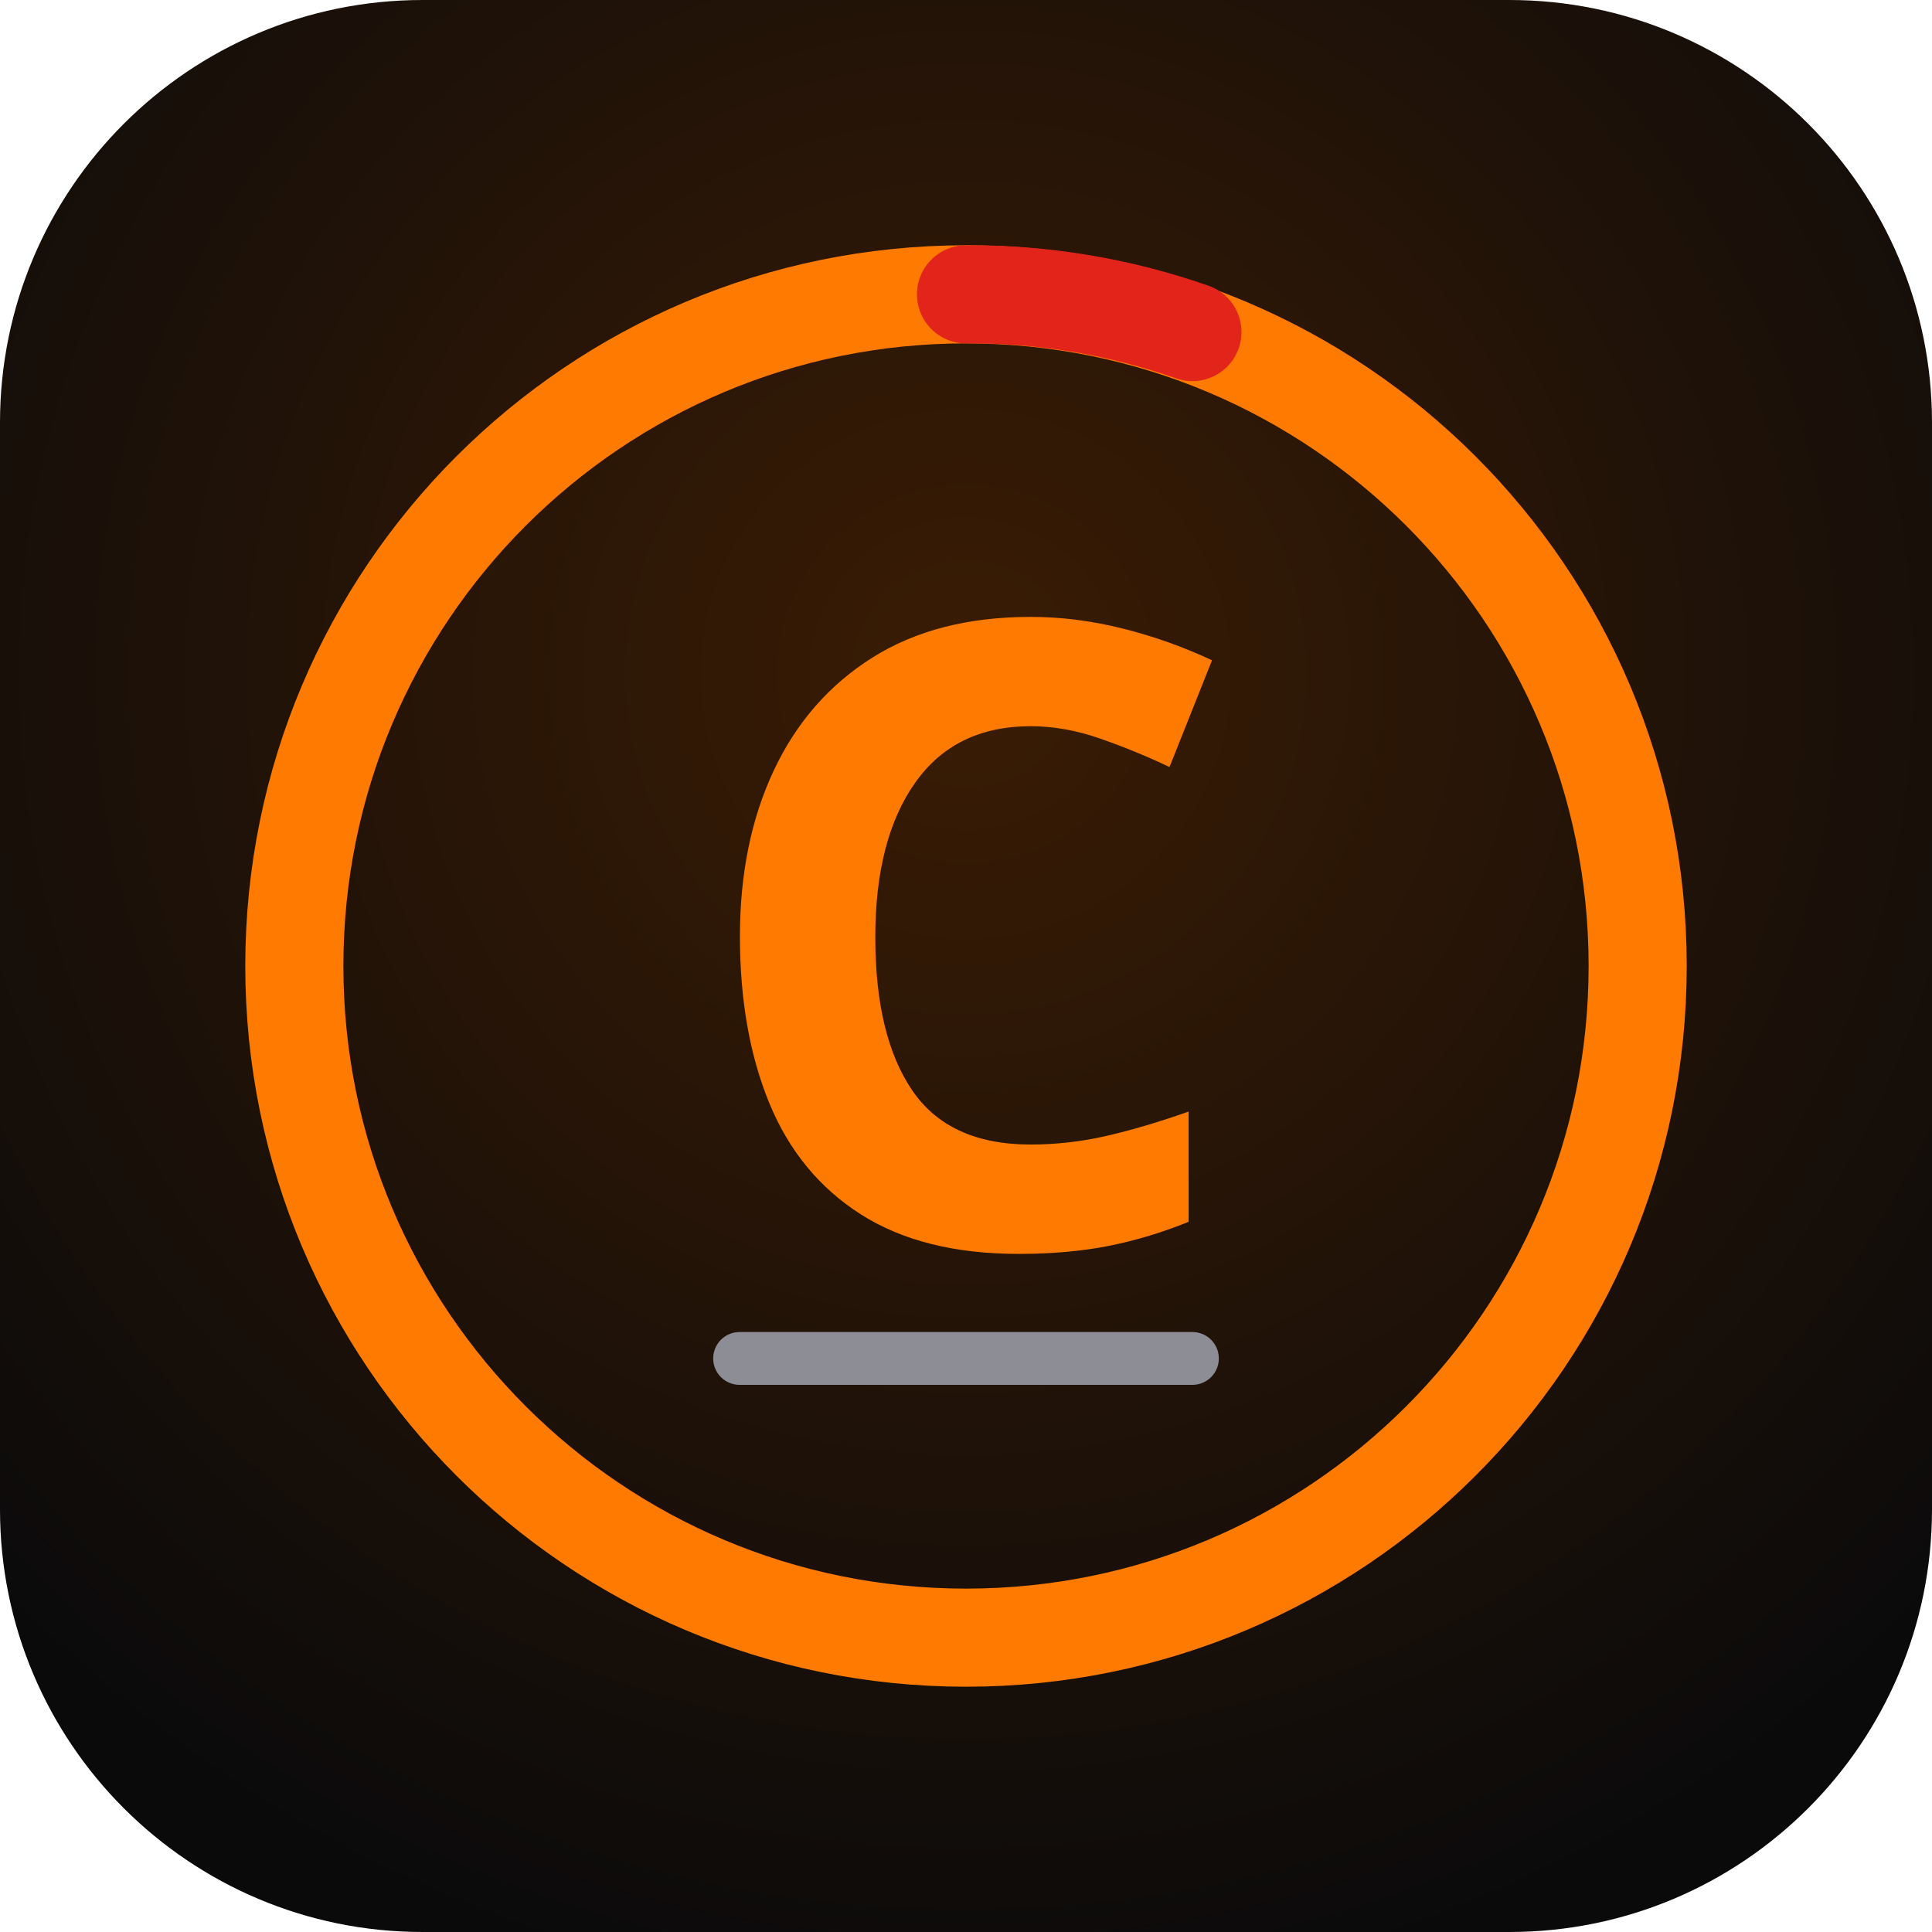
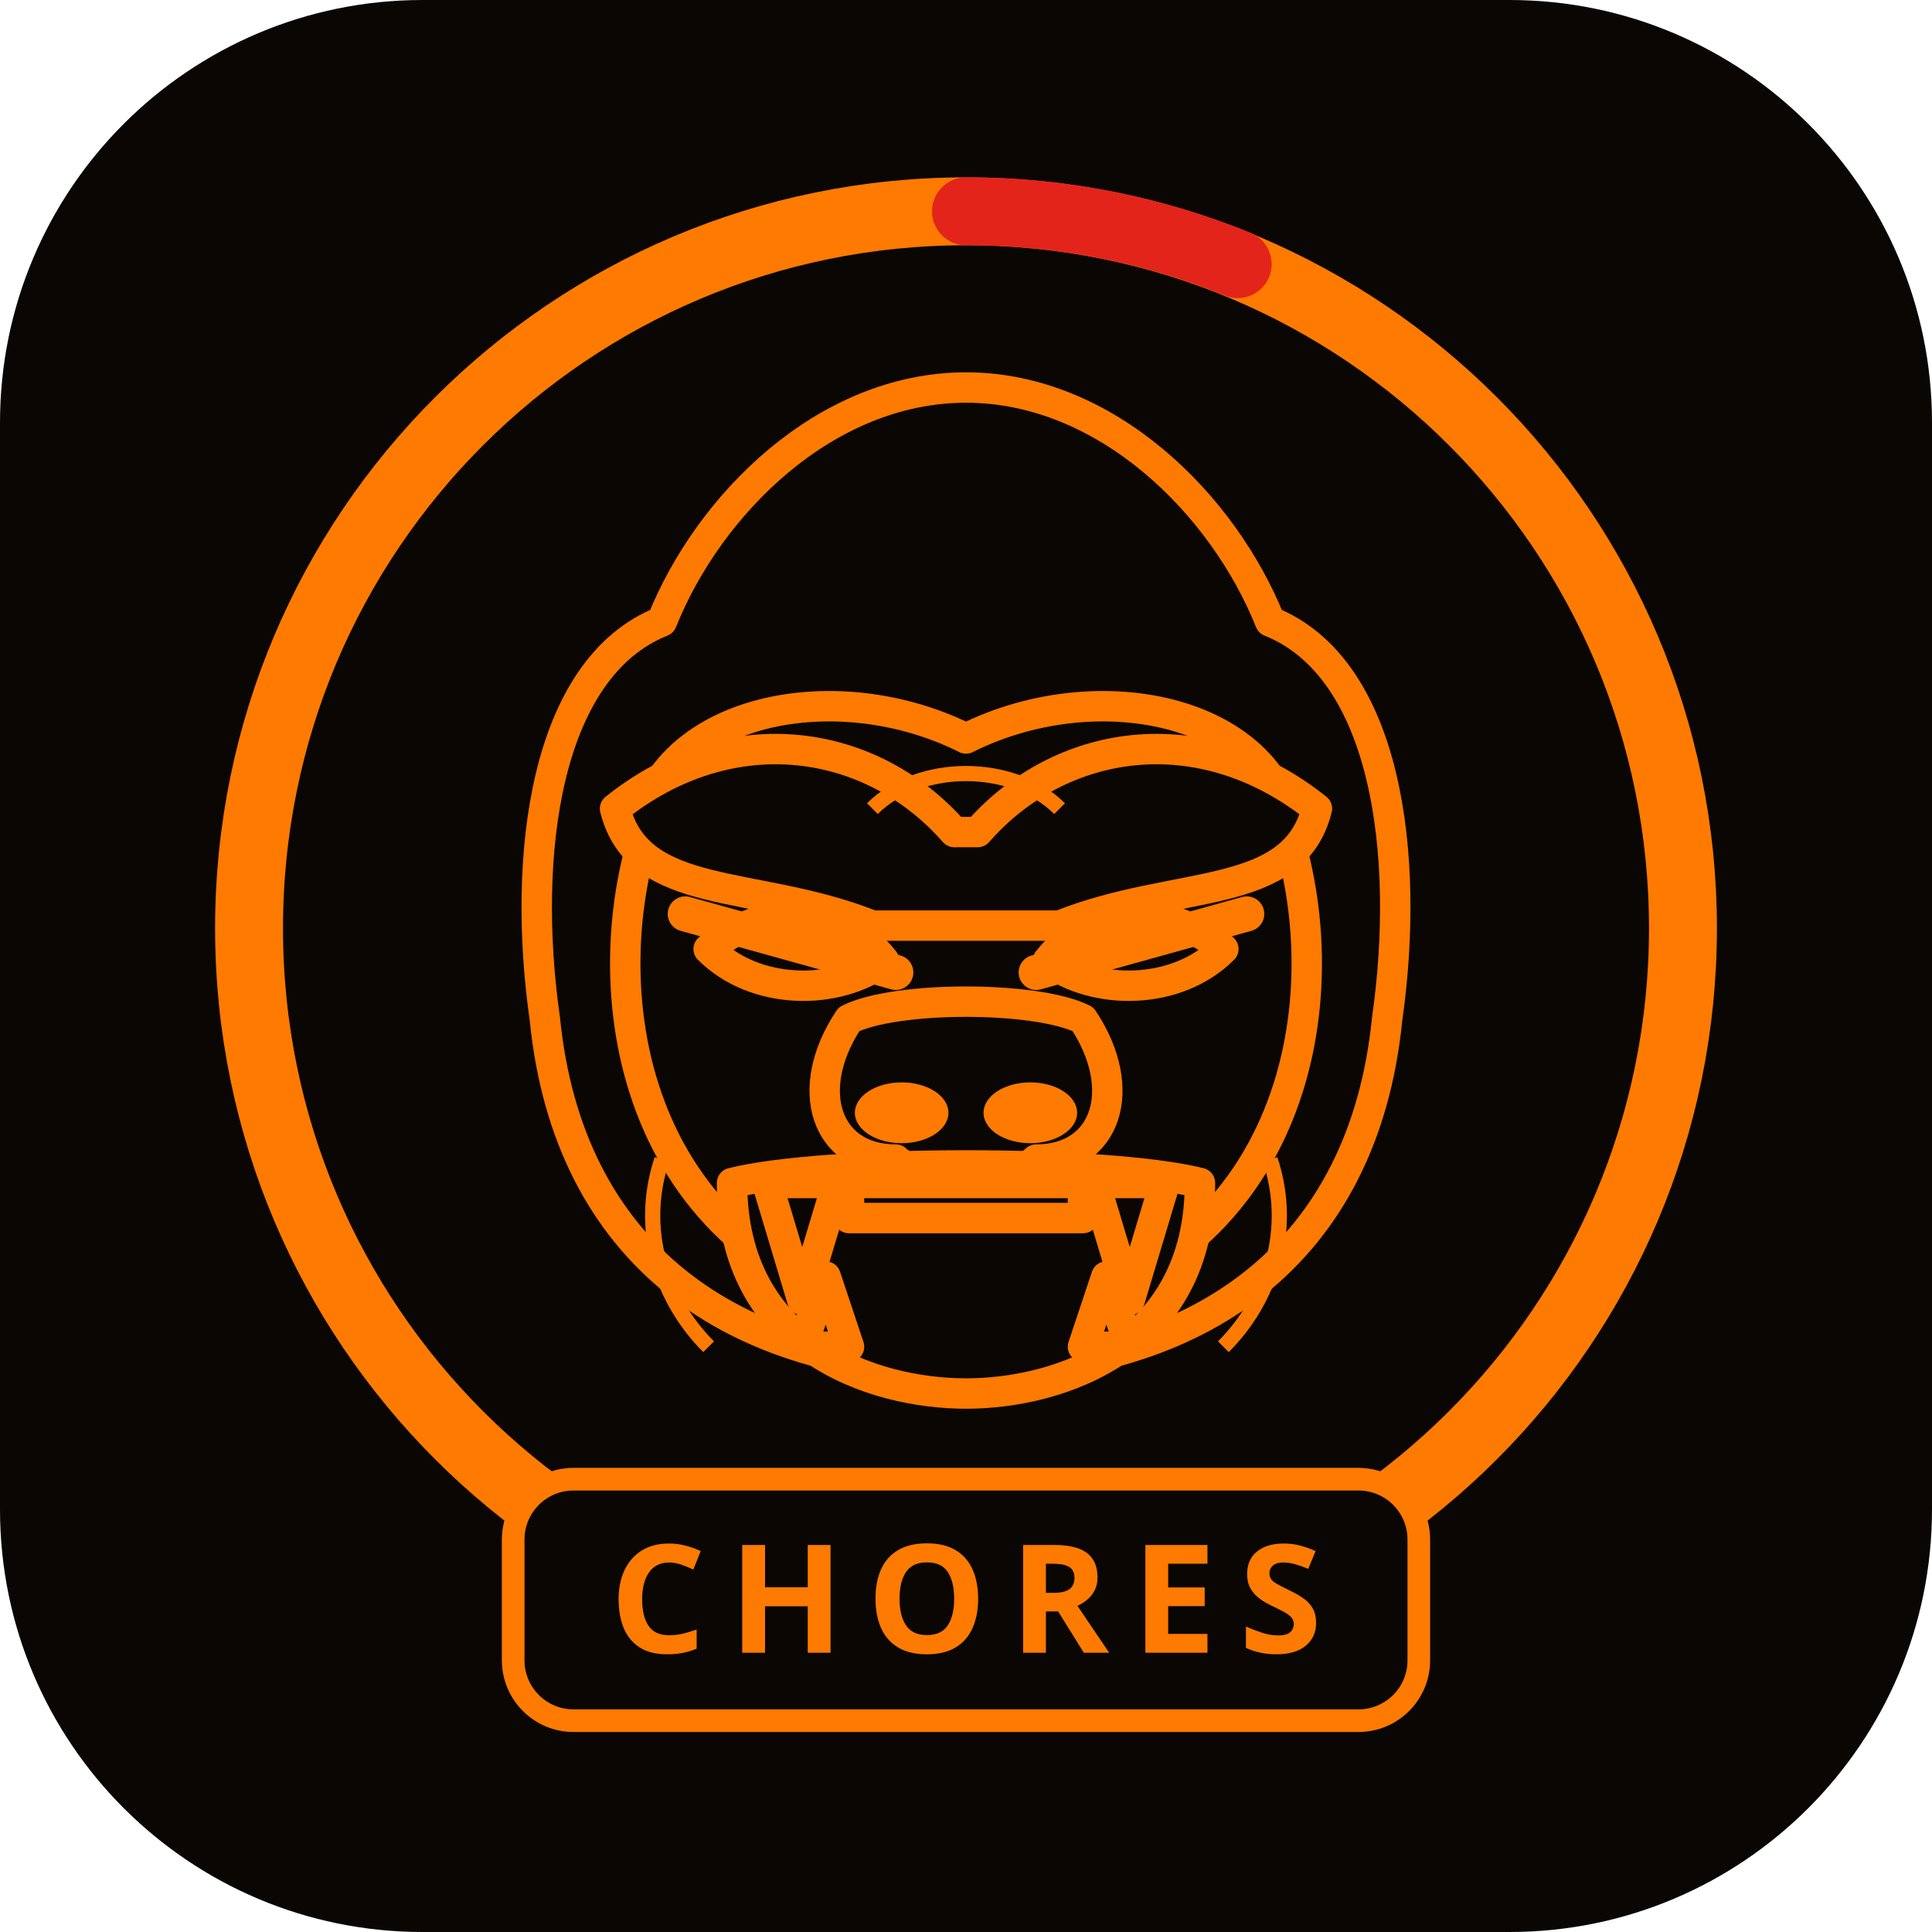
<svg xmlns="http://www.w3.org/2000/svg" viewBox="0 0 512 512">
-   <defs>
-     <radialGradient id="g" cx="50%" cy="35%" r="70%">
-       <stop offset="0" stop-color="#3a1c04" />
-       <stop offset="1" stop-color="#0a0a0b" />
-     </radialGradient>
-   </defs>
-   <rect width="512" height="512" rx="112" fill="url(#g)" />
-   <circle cx="256" cy="256" r="178" fill="none" stroke="#ff7a00" stroke-width="26" />
-   <path d="M256 78 a178 178 0 0 1 60 10" fill="none" stroke="#e3241b" stroke-width="26" stroke-linecap="round" />
-   <text x="256" y="330" text-anchor="middle" font-family="Impact,Arial Black,sans-serif" font-weight="900" font-size="230" fill="#ff7a00">C</text>
-   <path d="M196 360 h120" stroke="#8d8d96" stroke-width="14" stroke-linecap="round" />
+   <rect width="512" height="512" rx="112" fill="#0a0604" />
+   <circle cx="256" cy="246" r="190" fill="none" stroke="#ff7a00" stroke-width="18" />
+   <path d="M256 56 a190 190 0 0 1 72 14" fill="none" stroke="#e3241b" stroke-width="18" stroke-linecap="round" />
+   <g transform="translate(256 236) scale(3.1) translate(-120 -73)">
+     <path d="M120 30 C108 30 98 40 94 50 C84 54 82 70 84 84 C86 104 100 114 120 114 C140 114 154 104 156 84 C158 70 156 54 146 50 C142 40 132 30 120 30Z" fill="#0a0604" stroke="#ff7a00" stroke-width="2.6" stroke-linejoin="round" stroke-linecap="round" />
+     <path d="M92 70 C92 58 108 54 120 60 C132 54 148 58 148 70 C152 86 146 108 120 110 C94 108 88 86 92 70Z" fill="#0a0604" stroke="#ff7a00" stroke-width="2.6" stroke-linejoin="round" stroke-linecap="round" />
+     <path d="M90 66 C100 58 112 60 119 68 L121 68 C128 60 140 58 150 66 C148 74 138 72 128 76 L112 76 C102 72 92 74 90 66Z" fill="#0a0604" stroke="#ff7a00" stroke-width="2.6" stroke-linejoin="round" stroke-linecap="round" />
+     <path d="M98 78 C103 74 109 74 113 79 C109 82 102 82 98 78Z" fill="#0a0604" stroke="#ff7a00" stroke-width="2.6" stroke-linejoin="round" stroke-linecap="round" />
+     <path d="M127 79 C131 74 137 74 142 78 C138 82 131 82 127 79Z" fill="#0a0604" stroke="#ff7a00" stroke-width="2.6" stroke-linejoin="round" stroke-linecap="round" />
+     <circle cx="106" cy="78.5" r="3" fill="url(#ppIris)" />
+     <circle cx="134" cy="78.5" r="3" fill="url(#ppIris)" />
+     <circle cx="106" cy="78.5" r="1.2" fill="#0a0604" />
+     <circle cx="134" cy="78.5" r="1.2" fill="#0a0604" />
+     <path d="M96 75 L114 80 M144 75 L126 80" stroke="#ff7a00" stroke-width="3" stroke-linecap="round" />
+     <path d="M110 84 C106 90 108 96 114 96 C116 98 124 98 126 96 C132 96 134 90 130 84 C126 82 114 82 110 84Z" fill="#0a0604" stroke="#ff7a00" stroke-width="2.6" stroke-linejoin="round" stroke-linecap="round" />
+     <ellipse cx="114.5" cy="92" rx="4" ry="2.6" fill="#ff7a00" />
+     <ellipse cx="125.5" cy="92" rx="4" ry="2.6" fill="#ff7a00" />
+     <path d="M100 98 C108 96 132 96 140 98 C140 112 128 116 120 116 C112 116 100 112 100 98Z" fill="#0a0604" stroke="#ff7a00" stroke-width="2.6" stroke-linejoin="round" stroke-linecap="round" />
+     <path d="M103 98 L106 108 L109 98Z M131 98 L134 108 L137 98Z" fill="#0a0604" stroke="#ff7a00" stroke-width="2.6" stroke-linejoin="round" stroke-linecap="round" />
+     <path d="M110 98 h20 v3 h-20z" fill="#0a0604" stroke="#ff7a00" stroke-width="2.6" stroke-linejoin="round" stroke-linecap="round" />
+     <path d="M106 112 L108 106 L110 112Z M130 112 L132 106 L134 112Z" fill="#0a0604" stroke="#ff7a00" stroke-width="2.6" stroke-linejoin="round" stroke-linecap="round" />
+     <path d="M100 98 C108 96 132 96 140 98" fill="none" stroke="#ff7a00" stroke-width="1.6" />
+     <path d="M94 96 C92 102 94 108 98 112 M146 96 C148 102 146 108 142 112 M112 66 C116 62 124 62 128 66" fill="none" stroke="#ff7a00" stroke-width="1.3" />
+   </g>
+   <rect x="136" y="392" width="240" height="64" rx="16" fill="#0a0604" stroke="#ff7a00" stroke-width="6" />
+   <text x="256" y="438" text-anchor="middle" font-family="Impact,Arial Black,sans-serif" font-weight="900" font-size="40" letter-spacing="6" fill="#ff7a00">CHORES</text>
</svg>
